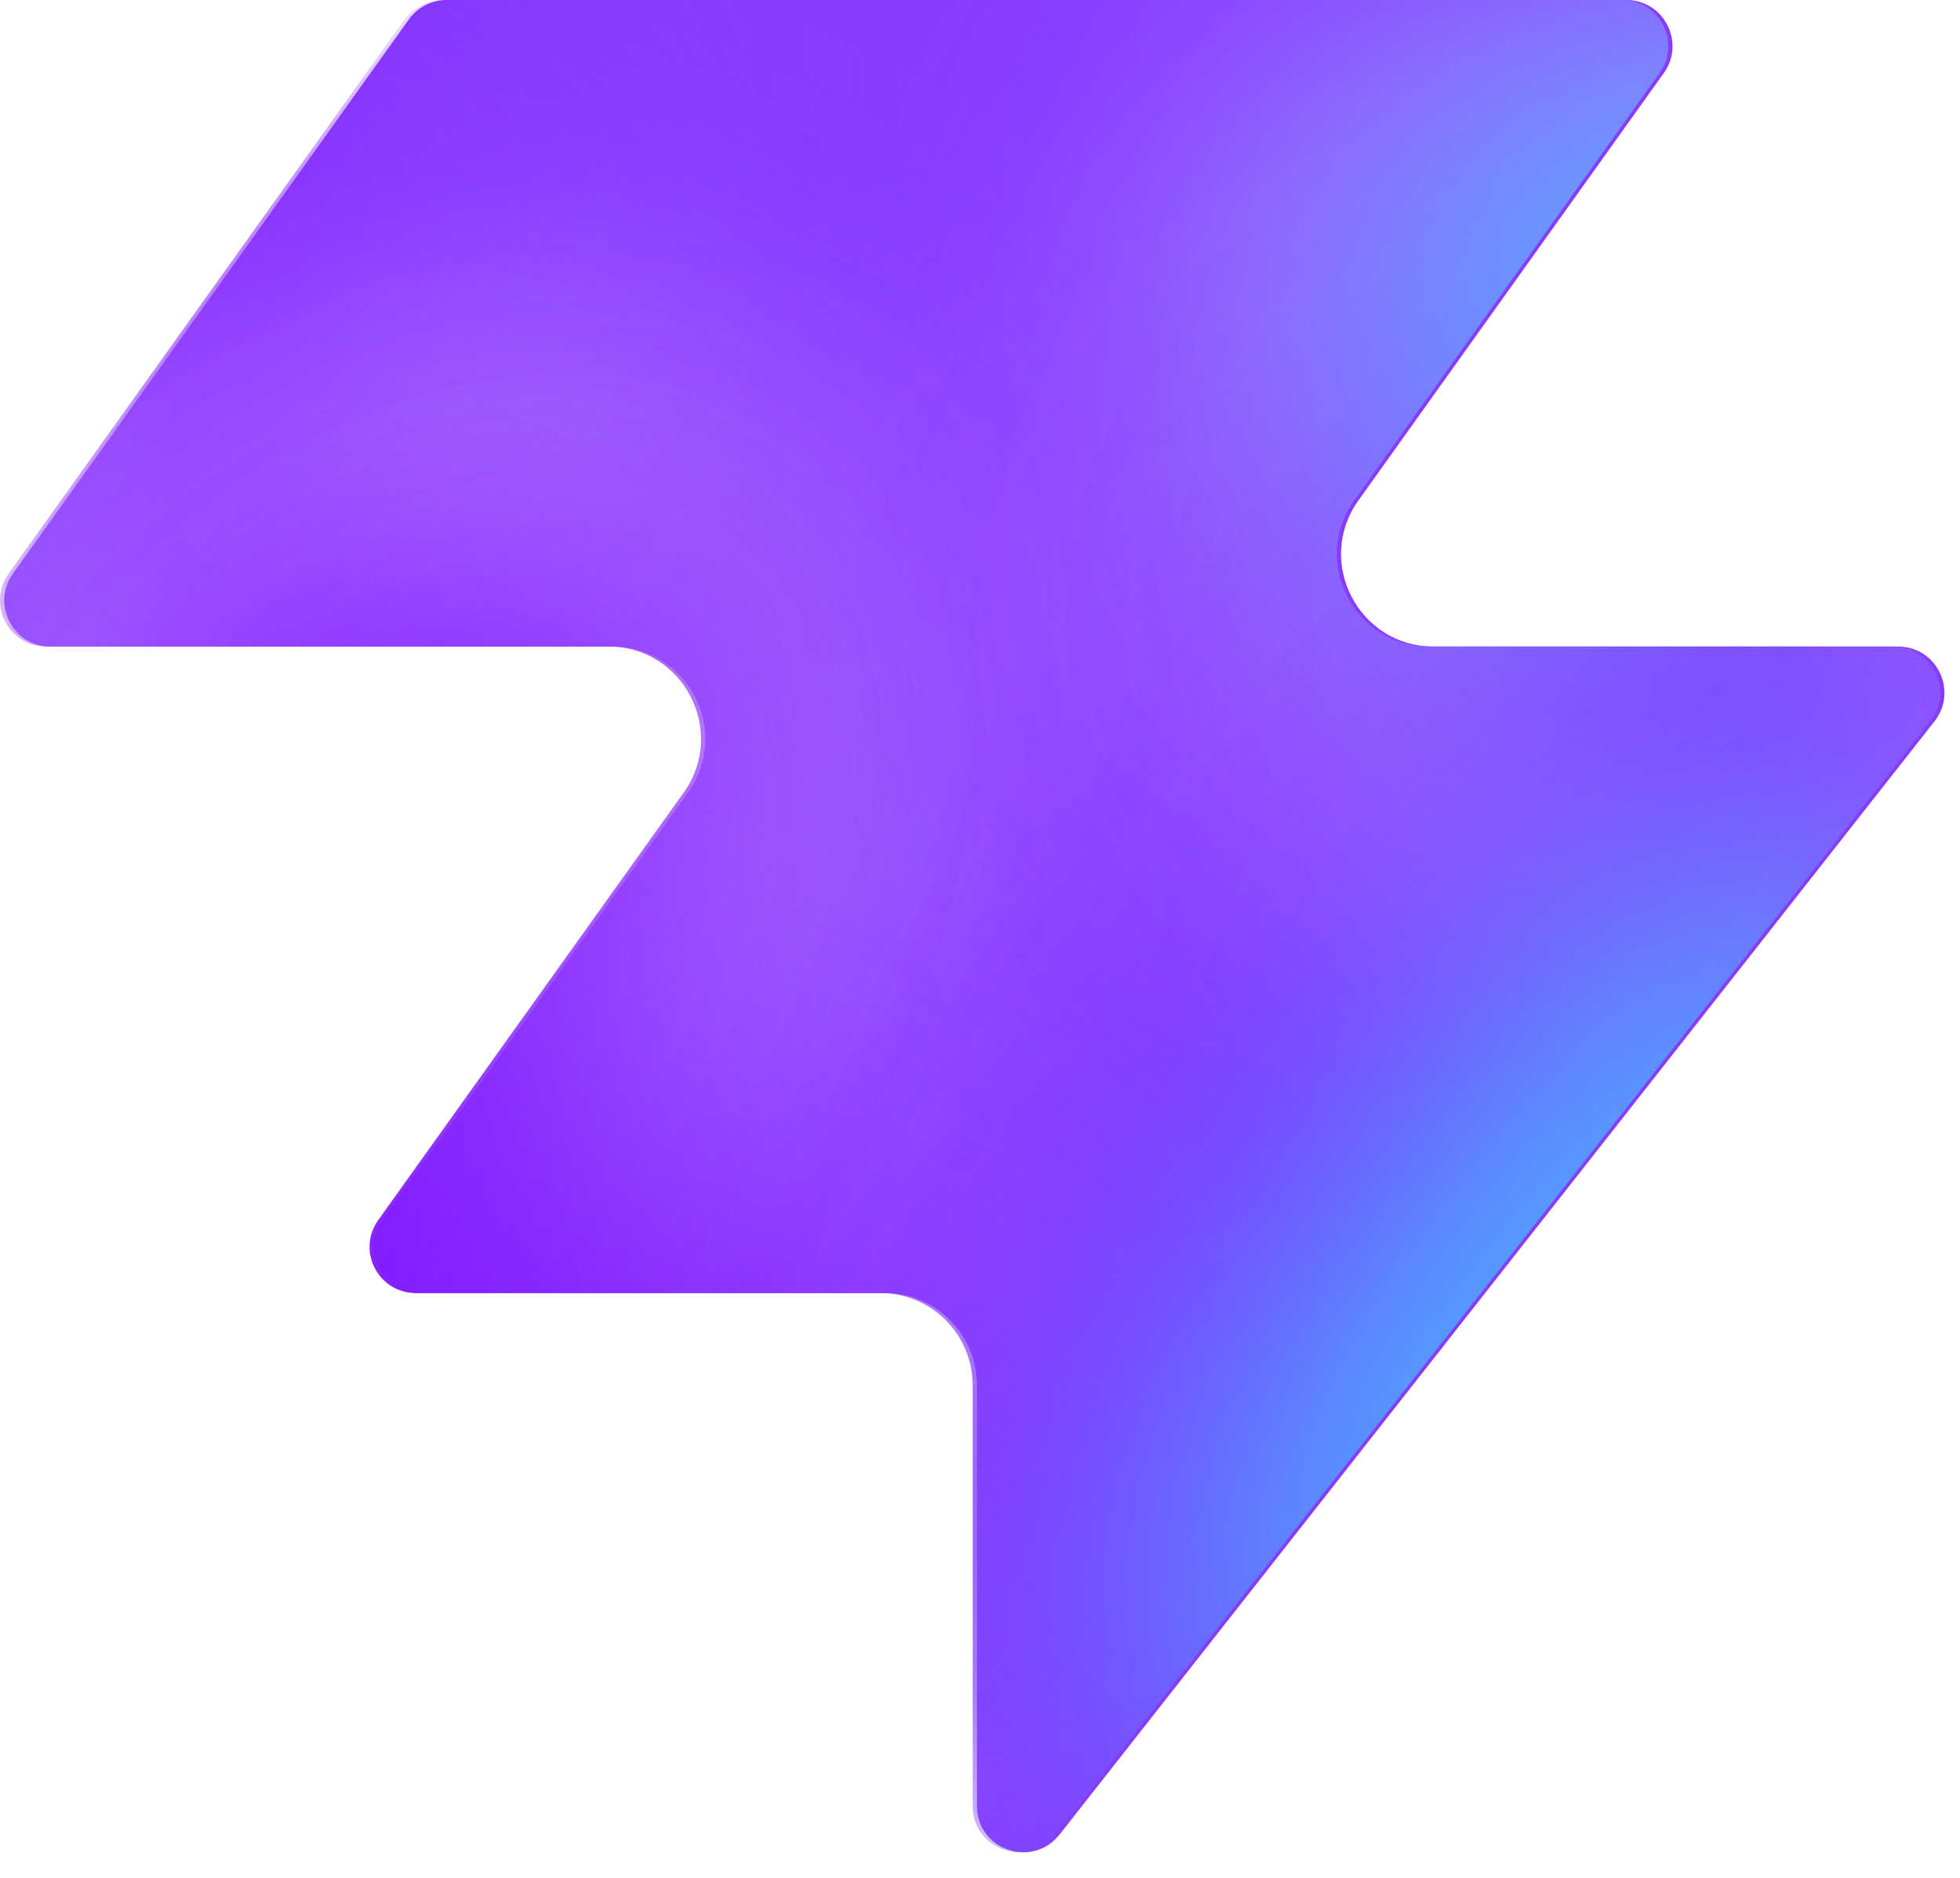
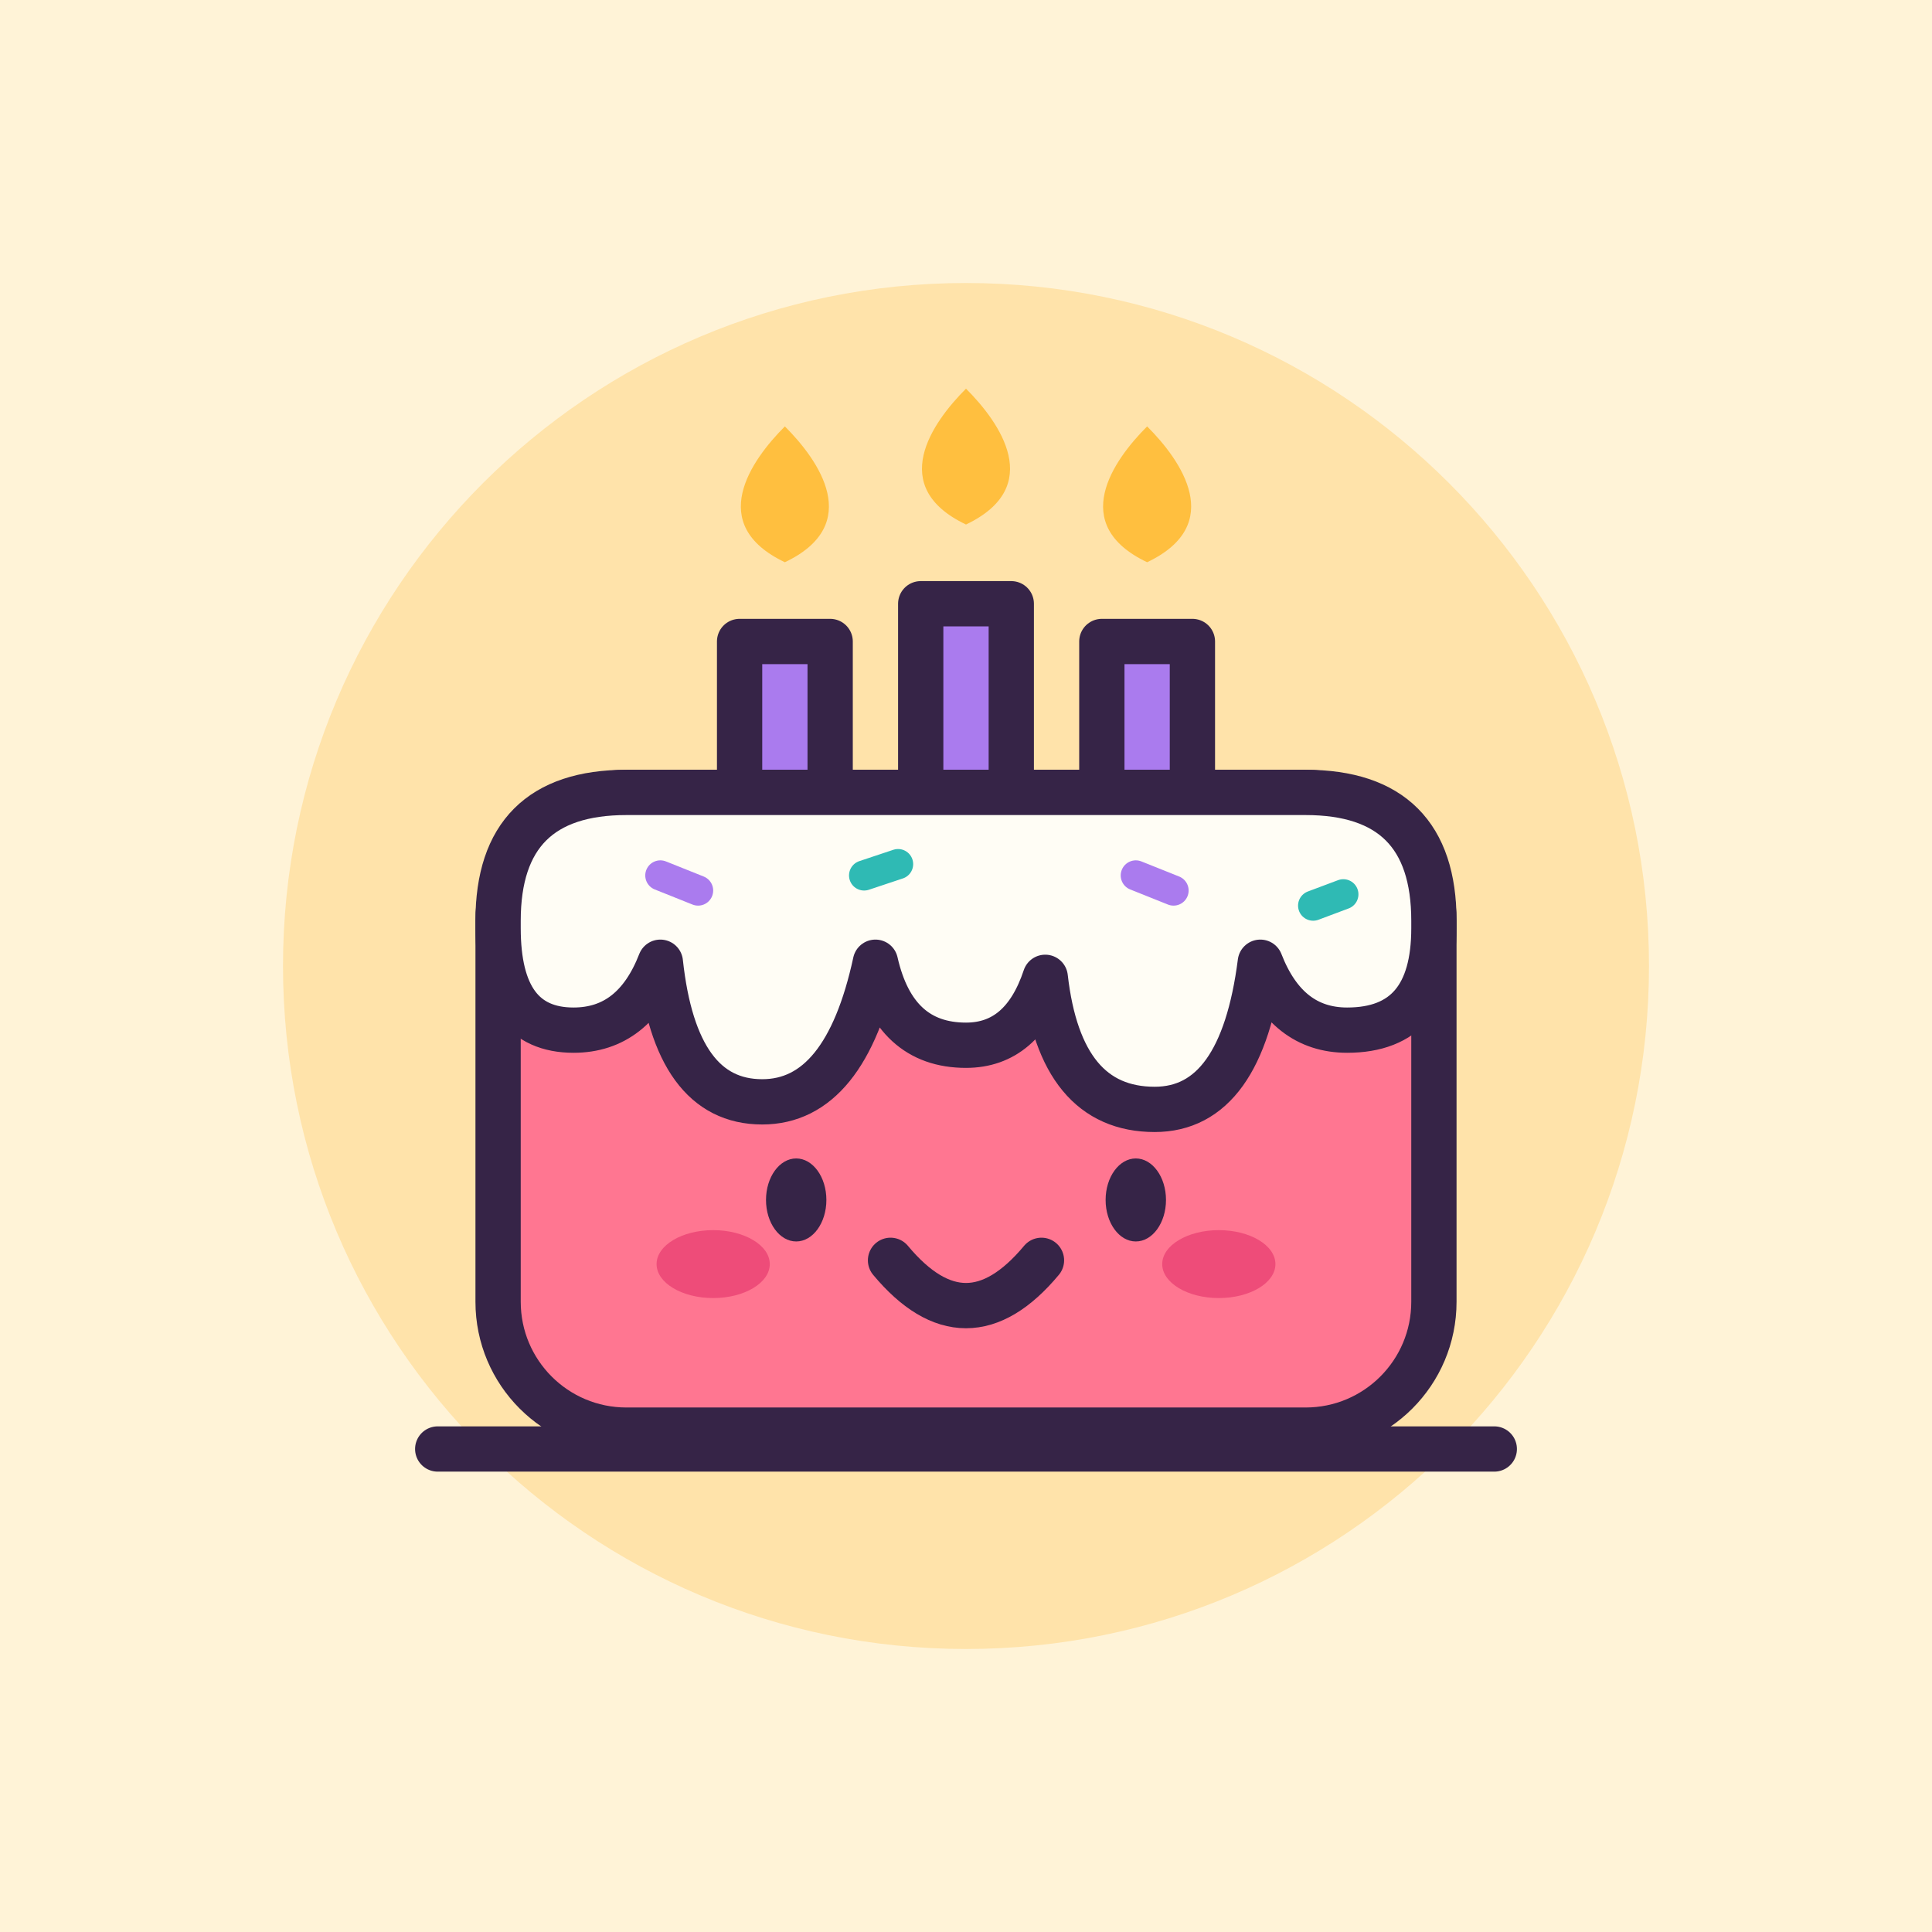
- <svg xmlns="http://www.w3.org/2000/svg" width="48" height="46" fill="none" viewBox="0 0 48 46">
-   <path fill="#863bff" d="M25.946 44.938c-.664.845-2.021.375-2.021-.698V33.937a2.26 2.26 0 0 0-2.262-2.262H10.287c-.92 0-1.456-1.04-.92-1.788l7.48-10.471c1.07-1.497 0-3.578-1.842-3.578H1.237c-.92 0-1.456-1.04-.92-1.788L10.013.474c.214-.297.556-.474.92-.474h28.894c.92 0 1.456 1.04.92 1.788l-7.48 10.471c-1.07 1.498 0 3.579 1.842 3.579h11.377c.943 0 1.473 1.088.89 1.83L25.947 44.94z" style="fill:#863bff;fill:color(display-p3 .525 .23 1);fill-opacity:1" />
-   <mask id="a" width="48" height="46" x="0" y="0" maskUnits="userSpaceOnUse" style="mask-type:alpha">
-     <path fill="#000" d="M25.842 44.938c-.664.844-2.021.375-2.021-.698V33.937a2.26 2.26 0 0 0-2.262-2.262H10.183c-.92 0-1.456-1.04-.92-1.788l7.48-10.471c1.07-1.498 0-3.579-1.842-3.579H1.133c-.92 0-1.456-1.04-.92-1.787L9.91.473c.214-.297.556-.474.92-.474h28.894c.92 0 1.456 1.04.92 1.788l-7.48 10.471c-1.07 1.498 0 3.578 1.842 3.578h11.377c.943 0 1.473 1.088.89 1.832L25.843 44.94z" style="fill:#000;fill-opacity:1" />
-   </mask>
-   <g mask="url(#a)">
-     <g filter="url(#b)">
-       <ellipse cx="5.508" cy="14.704" fill="#ede6ff" rx="5.508" ry="14.704" style="fill:#ede6ff;fill:color(display-p3 .927 .903 1);fill-opacity:1" transform="matrix(.00324 1 1 -.00324 -4.47 31.516)" />
-     </g>
-     <g filter="url(#c)">
-       <ellipse cx="10.399" cy="29.851" fill="#ede6ff" rx="10.399" ry="29.851" style="fill:#ede6ff;fill:color(display-p3 .927 .903 1);fill-opacity:1" transform="matrix(.00324 1 1 -.00324 -39.328 7.883)" />
-     </g>
-     <g filter="url(#d)">
-       <ellipse cx="5.508" cy="30.487" fill="#7e14ff" rx="5.508" ry="30.487" style="fill:#7e14ff;fill:color(display-p3 .492 .077 1);fill-opacity:1" transform="rotate(89.814 -25.913 -14.639)scale(1 -1)" />
-     </g>
-     <g filter="url(#e)">
-       <ellipse cx="5.508" cy="30.599" fill="#7e14ff" rx="5.508" ry="30.599" style="fill:#7e14ff;fill:color(display-p3 .492 .077 1);fill-opacity:1" transform="rotate(89.814 -32.644 -3.334)scale(1 -1)" />
-     </g>
-     <g filter="url(#f)">
-       <ellipse cx="5.508" cy="30.599" fill="#7e14ff" rx="5.508" ry="30.599" style="fill:#7e14ff;fill:color(display-p3 .492 .077 1);fill-opacity:1" transform="matrix(.00324 1 1 -.00324 -34.34 30.47)" />
-     </g>
-     <g filter="url(#g)">
-       <ellipse cx="14.072" cy="22.078" fill="#ede6ff" rx="14.072" ry="22.078" style="fill:#ede6ff;fill:color(display-p3 .927 .903 1);fill-opacity:1" transform="rotate(93.35 24.506 48.493)scale(-1 1)" />
-     </g>
-     <g filter="url(#h)">
-       <ellipse cx="3.47" cy="21.501" fill="#7e14ff" rx="3.47" ry="21.501" style="fill:#7e14ff;fill:color(display-p3 .492 .077 1);fill-opacity:1" transform="rotate(89.009 28.708 47.59)scale(-1 1)" />
-     </g>
-     <g filter="url(#i)">
-       <ellipse cx="3.47" cy="21.501" fill="#7e14ff" rx="3.47" ry="21.501" style="fill:#7e14ff;fill:color(display-p3 .492 .077 1);fill-opacity:1" transform="rotate(89.009 28.708 47.59)scale(-1 1)" />
-     </g>
-     <g filter="url(#j)">
-       <ellipse cx=".387" cy="8.972" fill="#7e14ff" rx="4.407" ry="29.108" style="fill:#7e14ff;fill:color(display-p3 .492 .077 1);fill-opacity:1" transform="rotate(39.51 .387 8.972)" />
-     </g>
-     <g filter="url(#k)">
-       <ellipse cx="47.523" cy="-6.092" fill="#7e14ff" rx="4.407" ry="29.108" style="fill:#7e14ff;fill:color(display-p3 .492 .077 1);fill-opacity:1" transform="rotate(37.892 47.523 -6.092)" />
-     </g>
-     <g filter="url(#l)">
-       <ellipse cx="41.412" cy="6.333" fill="#47bfff" rx="5.971" ry="9.665" style="fill:#47bfff;fill:color(display-p3 .28 .748 1);fill-opacity:1" transform="rotate(37.892 41.412 6.333)" />
-     </g>
-     <g filter="url(#m)">
-       <ellipse cx="-1.879" cy="38.332" fill="#7e14ff" rx="4.407" ry="29.108" style="fill:#7e14ff;fill:color(display-p3 .492 .077 1);fill-opacity:1" transform="rotate(37.892 -1.88 38.332)" />
-     </g>
-     <g filter="url(#n)">
-       <ellipse cx="-1.879" cy="38.332" fill="#7e14ff" rx="4.407" ry="29.108" style="fill:#7e14ff;fill:color(display-p3 .492 .077 1);fill-opacity:1" transform="rotate(37.892 -1.88 38.332)" />
-     </g>
-     <g filter="url(#o)">
-       <ellipse cx="35.651" cy="29.907" fill="#7e14ff" rx="4.407" ry="29.108" style="fill:#7e14ff;fill:color(display-p3 .492 .077 1);fill-opacity:1" transform="rotate(37.892 35.651 29.907)" />
-     </g>
-     <g filter="url(#p)">
-       <ellipse cx="38.418" cy="32.4" fill="#47bfff" rx="5.971" ry="15.297" style="fill:#47bfff;fill:color(display-p3 .28 .748 1);fill-opacity:1" transform="rotate(37.892 38.418 32.4)" />
-     </g>
+ <svg xmlns="http://www.w3.org/2000/svg" viewBox="0 0 512 512">
+   <rect width="512" height="512" fill="#fff3d7" />
+   <circle cx="256" cy="256" r="181" fill="#ffe3aa" />
+   <g stroke="#362447" stroke-width="12" stroke-linecap="round" stroke-linejoin="round">
+     <path d="M196 213v-43h24v43M244 211v-51h24v51M292 213v-43h24v43" fill="#aa7bee" />
+     <path d="M208 149c-21-10-9-27 0-36 9 9 21 26 0 36ZM256 139c-21-10-9-27 0-36 9 9 21 26 0 36ZM304 149c-21-10-9-27 0-36 9 9 21 26 0 36Z" fill="#ffbf3f" stroke="none" />
+     <rect x="132" y="210" width="248" height="169" rx="34" fill="#ff7691" />
+     <path d="M132 246v-2q0-34 34-34h180q34 0 34 34v2q0 27-23 27-16 0-23-18-5 39-28 39-25 0-29-35-6 18-21 18-19 0-24-22-8 37-30 37-23 0-27-37-7 18-23 18-20 0-20-27Z" fill="#fffdf5" />
+     <path d="M116 384h280M236 334q20 24 40 0" fill="none" />
  </g>
-   <defs>
-     <filter id="b" width="60.045" height="41.654" x="-19.77" y="16.149" color-interpolation-filters="sRGB" filterUnits="userSpaceOnUse">
-       <feFlood flood-opacity="0" result="BackgroundImageFix" />
-       <feBlend in="SourceGraphic" in2="BackgroundImageFix" result="shape" />
-       <feGaussianBlur result="effect1_foregroundBlur_2002_17158" stdDeviation="7.659" />
-     </filter>
-     <filter id="c" width="90.34" height="51.437" x="-54.613" y="-7.533" color-interpolation-filters="sRGB" filterUnits="userSpaceOnUse">
-       <feFlood flood-opacity="0" result="BackgroundImageFix" />
-       <feBlend in="SourceGraphic" in2="BackgroundImageFix" result="shape" />
-       <feGaussianBlur result="effect1_foregroundBlur_2002_17158" stdDeviation="7.659" />
-     </filter>
-     <filter id="d" width="79.355" height="29.4" x="-49.64" y="2.03" color-interpolation-filters="sRGB" filterUnits="userSpaceOnUse">
-       <feFlood flood-opacity="0" result="BackgroundImageFix" />
-       <feBlend in="SourceGraphic" in2="BackgroundImageFix" result="shape" />
-       <feGaussianBlur result="effect1_foregroundBlur_2002_17158" stdDeviation="4.596" />
-     </filter>
-     <filter id="e" width="79.579" height="29.4" x="-45.045" y="20.029" color-interpolation-filters="sRGB" filterUnits="userSpaceOnUse">
-       <feFlood flood-opacity="0" result="BackgroundImageFix" />
-       <feBlend in="SourceGraphic" in2="BackgroundImageFix" result="shape" />
-       <feGaussianBlur result="effect1_foregroundBlur_2002_17158" stdDeviation="4.596" />
-     </filter>
-     <filter id="f" width="79.579" height="29.4" x="-43.513" y="21.178" color-interpolation-filters="sRGB" filterUnits="userSpaceOnUse">
-       <feFlood flood-opacity="0" result="BackgroundImageFix" />
-       <feBlend in="SourceGraphic" in2="BackgroundImageFix" result="shape" />
-       <feGaussianBlur result="effect1_foregroundBlur_2002_17158" stdDeviation="4.596" />
-     </filter>
-     <filter id="g" width="74.749" height="58.852" x="15.756" y="-17.901" color-interpolation-filters="sRGB" filterUnits="userSpaceOnUse">
-       <feFlood flood-opacity="0" result="BackgroundImageFix" />
-       <feBlend in="SourceGraphic" in2="BackgroundImageFix" result="shape" />
-       <feGaussianBlur result="effect1_foregroundBlur_2002_17158" stdDeviation="7.659" />
-     </filter>
-     <filter id="h" width="61.377" height="25.362" x="23.548" y="2.284" color-interpolation-filters="sRGB" filterUnits="userSpaceOnUse">
-       <feFlood flood-opacity="0" result="BackgroundImageFix" />
-       <feBlend in="SourceGraphic" in2="BackgroundImageFix" result="shape" />
-       <feGaussianBlur result="effect1_foregroundBlur_2002_17158" stdDeviation="4.596" />
-     </filter>
-     <filter id="i" width="61.377" height="25.362" x="23.548" y="2.284" color-interpolation-filters="sRGB" filterUnits="userSpaceOnUse">
-       <feFlood flood-opacity="0" result="BackgroundImageFix" />
-       <feBlend in="SourceGraphic" in2="BackgroundImageFix" result="shape" />
-       <feGaussianBlur result="effect1_foregroundBlur_2002_17158" stdDeviation="4.596" />
-     </filter>
-     <filter id="j" width="56.045" height="63.649" x="-27.636" y="-22.853" color-interpolation-filters="sRGB" filterUnits="userSpaceOnUse">
-       <feFlood flood-opacity="0" result="BackgroundImageFix" />
-       <feBlend in="SourceGraphic" in2="BackgroundImageFix" result="shape" />
-       <feGaussianBlur result="effect1_foregroundBlur_2002_17158" stdDeviation="4.596" />
-     </filter>
-     <filter id="k" width="54.814" height="64.646" x="20.116" y="-38.415" color-interpolation-filters="sRGB" filterUnits="userSpaceOnUse">
-       <feFlood flood-opacity="0" result="BackgroundImageFix" />
-       <feBlend in="SourceGraphic" in2="BackgroundImageFix" result="shape" />
-       <feGaussianBlur result="effect1_foregroundBlur_2002_17158" stdDeviation="4.596" />
-     </filter>
-     <filter id="l" width="33.541" height="35.313" x="24.641" y="-11.323" color-interpolation-filters="sRGB" filterUnits="userSpaceOnUse">
-       <feFlood flood-opacity="0" result="BackgroundImageFix" />
-       <feBlend in="SourceGraphic" in2="BackgroundImageFix" result="shape" />
-       <feGaussianBlur result="effect1_foregroundBlur_2002_17158" stdDeviation="4.596" />
-     </filter>
-     <filter id="m" width="54.814" height="64.646" x="-29.286" y="6.009" color-interpolation-filters="sRGB" filterUnits="userSpaceOnUse">
-       <feFlood flood-opacity="0" result="BackgroundImageFix" />
-       <feBlend in="SourceGraphic" in2="BackgroundImageFix" result="shape" />
-       <feGaussianBlur result="effect1_foregroundBlur_2002_17158" stdDeviation="4.596" />
-     </filter>
-     <filter id="n" width="54.814" height="64.646" x="-29.286" y="6.009" color-interpolation-filters="sRGB" filterUnits="userSpaceOnUse">
-       <feFlood flood-opacity="0" result="BackgroundImageFix" />
-       <feBlend in="SourceGraphic" in2="BackgroundImageFix" result="shape" />
-       <feGaussianBlur result="effect1_foregroundBlur_2002_17158" stdDeviation="4.596" />
-     </filter>
-     <filter id="o" width="54.814" height="64.646" x="8.244" y="-2.416" color-interpolation-filters="sRGB" filterUnits="userSpaceOnUse">
-       <feFlood flood-opacity="0" result="BackgroundImageFix" />
-       <feBlend in="SourceGraphic" in2="BackgroundImageFix" result="shape" />
-       <feGaussianBlur result="effect1_foregroundBlur_2002_17158" stdDeviation="4.596" />
-     </filter>
-     <filter id="p" width="39.409" height="43.623" x="18.713" y="10.588" color-interpolation-filters="sRGB" filterUnits="userSpaceOnUse">
-       <feFlood flood-opacity="0" result="BackgroundImageFix" />
-       <feBlend in="SourceGraphic" in2="BackgroundImageFix" result="shape" />
-       <feGaussianBlur result="effect1_foregroundBlur_2002_17158" stdDeviation="4.596" />
-     </filter>
-   </defs>
+   <ellipse cx="211" cy="318" rx="8" ry="11" fill="#362447" />
+   <ellipse cx="301" cy="318" rx="8" ry="11" fill="#362447" />
+   <ellipse cx="189" cy="335" rx="15" ry="9" fill="#ee4c79" />
+   <ellipse cx="323" cy="335" rx="15" ry="9" fill="#ee4c79" />
+   <g stroke-width="8" stroke-linecap="round">
+     <path d="m175 232 10 4m116-4 10 4" stroke="#aa7bee" />
+     <path d="m229 232 9-3m110 11 8-3" stroke="#2fbab4" />
+   </g>
</svg>
